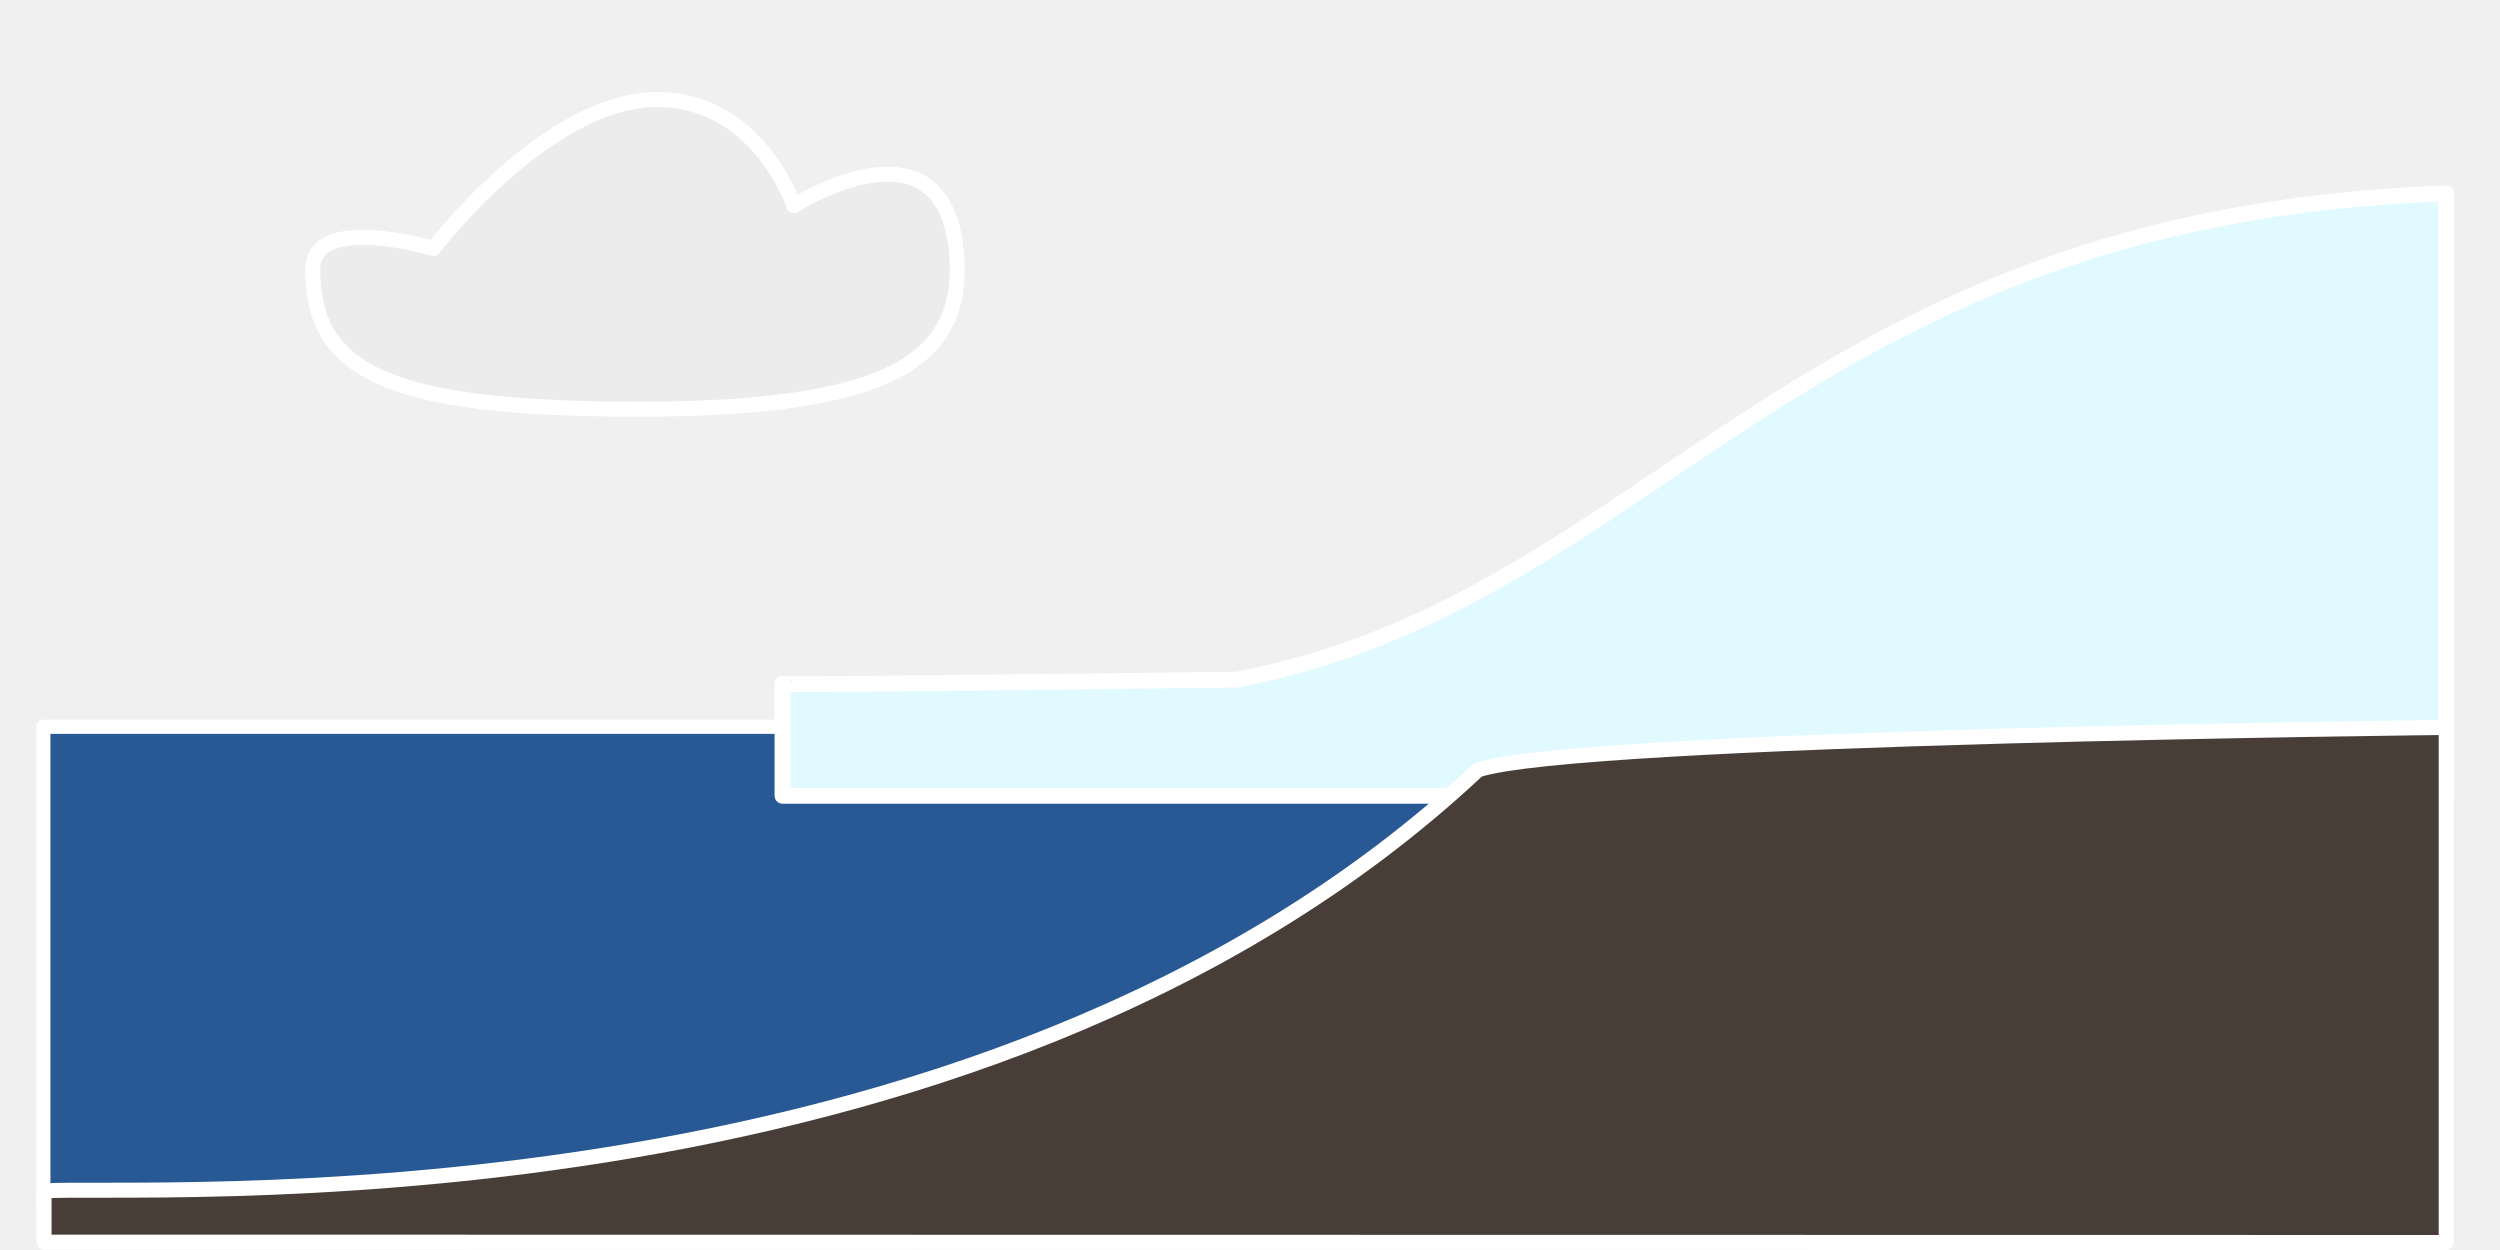
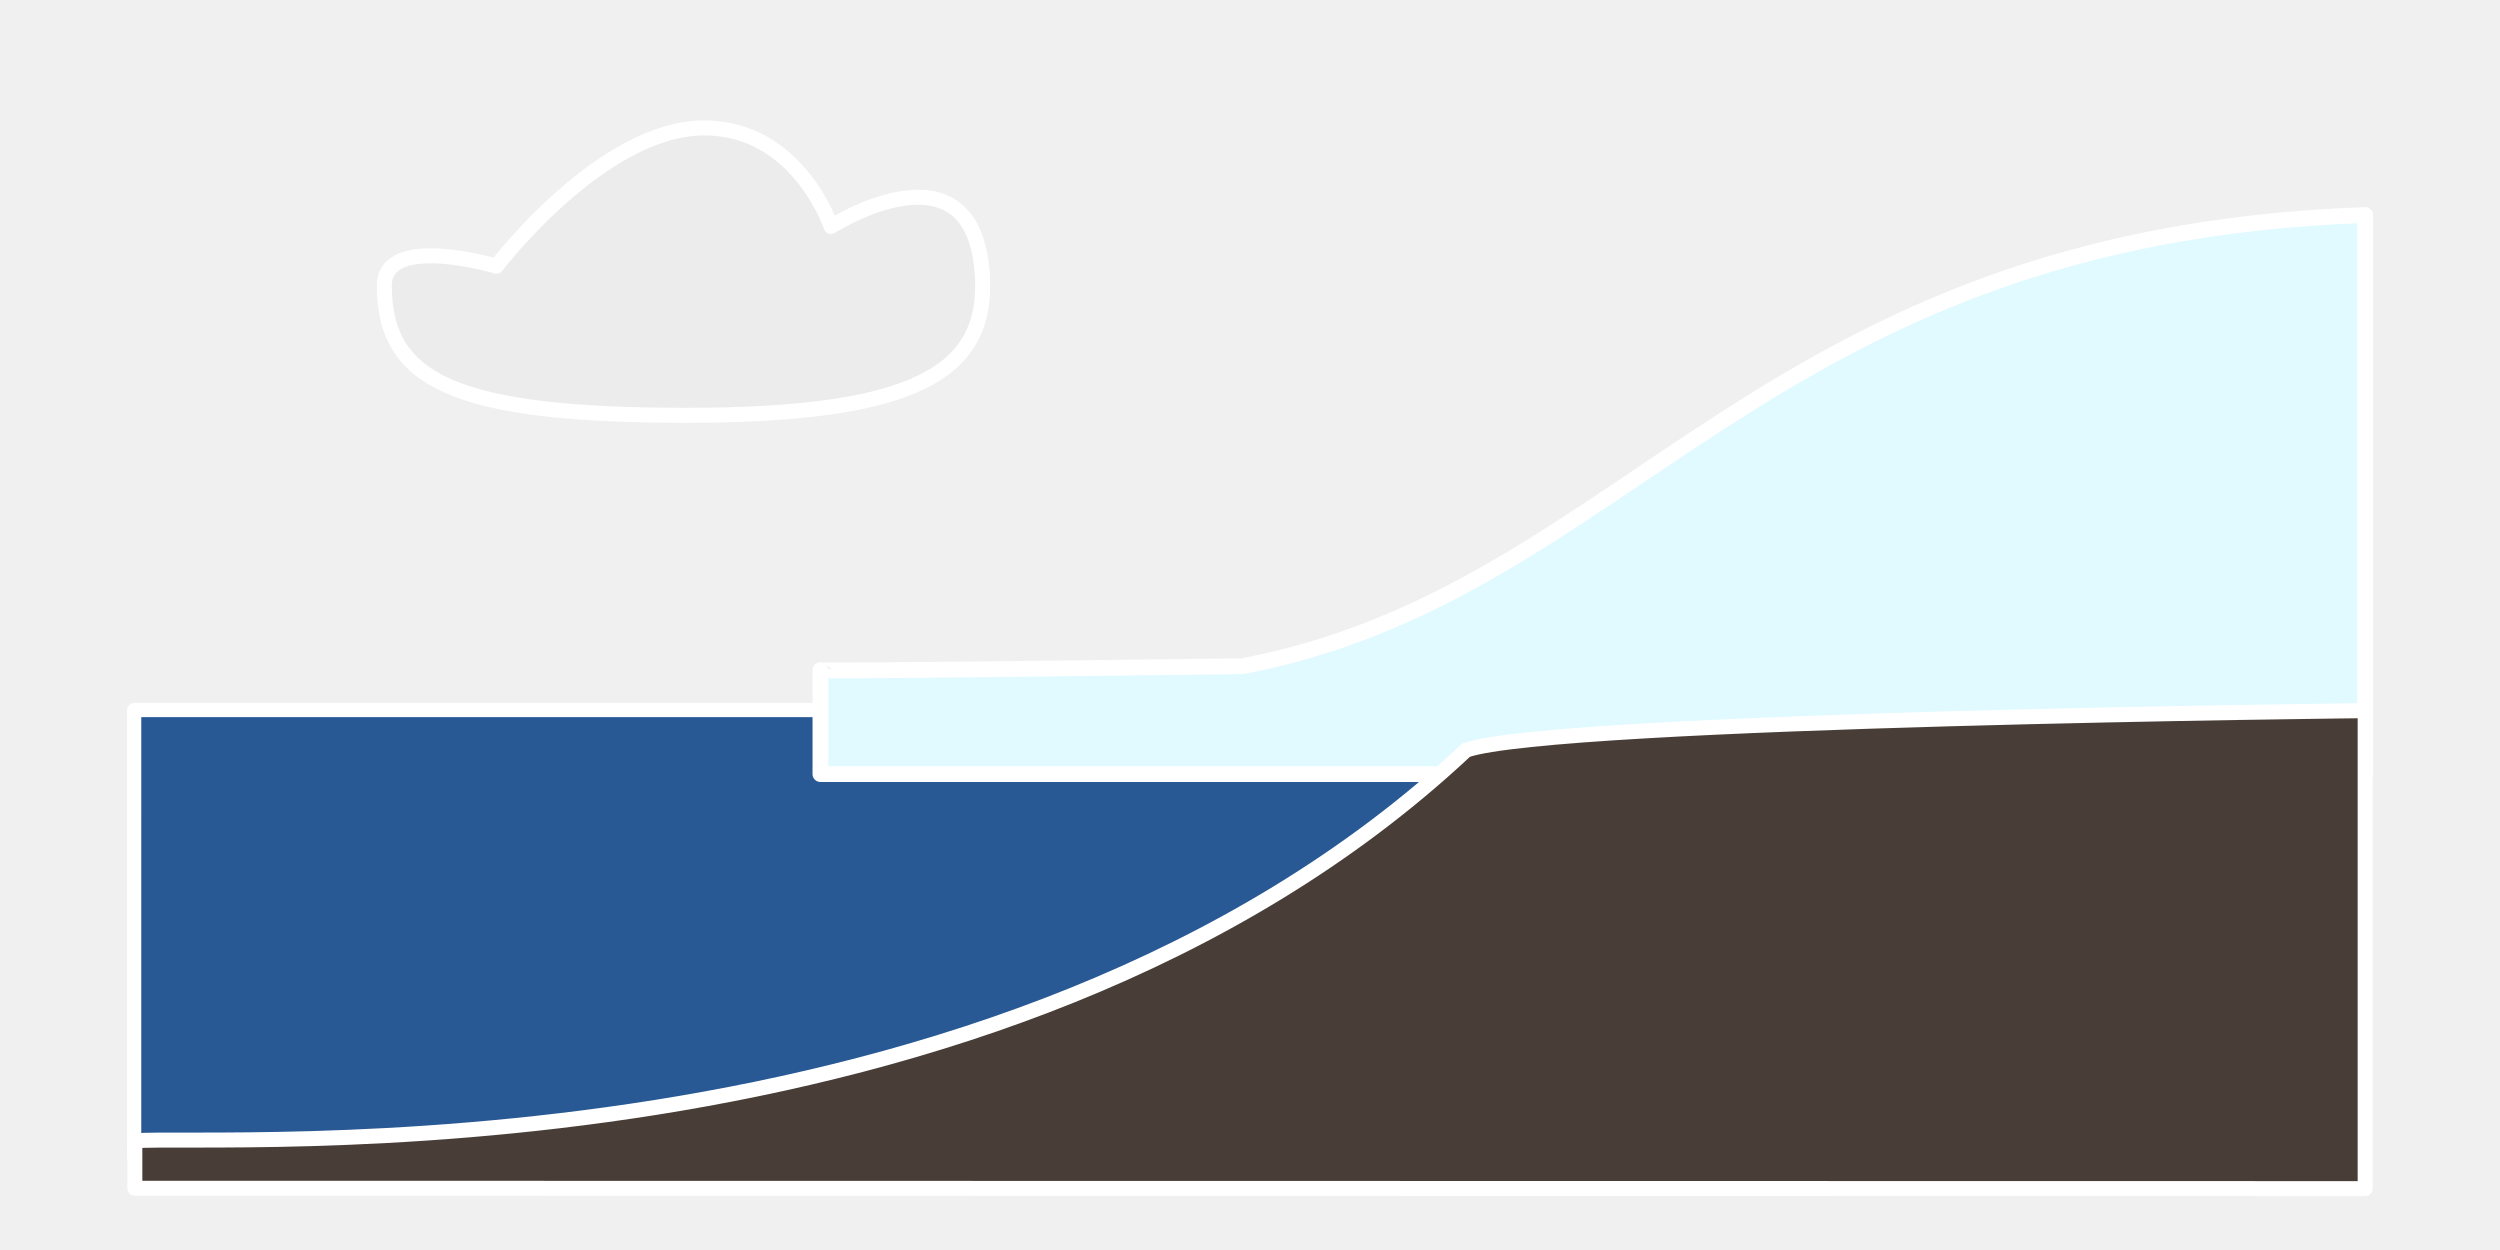
<svg xmlns="http://www.w3.org/2000/svg" width="200mm" height="100mm" viewBox="0 0 166.667 83.333" version="1.1" id="svg5" xml:space="preserve">
  <defs id="defs2" />
  <g id="layer3" transform="translate(-228.773,-1.12835)" style="display:inline" />
  <g id="layer1" style="display:inline" transform="translate(-194.2137,5.03988)">
-     <path id="rect236-7-7" style="display:inline;fill:#285994;fill-opacity:1;stroke:#ffffff;stroke-width:0.946;stroke-linejoin:round;stroke-dasharray:none;stroke-opacity:1" d="m 197.103,43.41 h 61.416 35.036 v 32.129 h -96.452 z" />
-     <path id="rect1235" style="fill:#e0faff;stroke:#ffffff;stroke-width:1.054;stroke-linejoin:round;stroke-dasharray:none" d="m 246.379,40.545 c 0.015,0.108 19.797,-0.156 30.292,-0.278 C 304.473,34.988 313.804,9.384 357.293,7.853 V 48.014 H 246.379 Z" />
+     <path id="rect236-7-7" style="display:inline;fill:#285994;fill-opacity:1;stroke:#ffffff;stroke-width:0.946;stroke-linejoin:round;stroke-dasharray:none;stroke-opacity:1" d="m 203.159,42.294 h 57.023 32.53 v 29.816 h -89.554 z" />
+     <path id="rect1235" style="fill:#e0faff;stroke:#ffffff;stroke-width:1.054;stroke-linejoin:round;stroke-dasharray:none" d="m 248.91,39.634 c 0.014,0.101 18.381,-0.145 28.125,-0.258 25.814,-4.899 34.478,-28.659 74.857,-30.08 V 46.566 H 248.91 Z" />
  </g>
-   <path id="rect236" style="display:inline;fill:#483e37;fill-opacity:1;stroke:#ffffff;stroke-width:1;stroke-linejoin:round;stroke-dasharray:none;stroke-opacity:1" d="M 2.936,79.397 C 8.868,78.925 64.944,82.819 98.525,51.332 104.983,49.111 163.08,48.498 163.08,48.498 V 82.833 L 2.936,82.809 Z" />
-   <path id="path2588" style="fill:#ececec;stroke:#ffffff;stroke-width:1;stroke-linejoin:round;stroke-dasharray:none" d="m 63.794,17.282 c 0.378,6.815 -4.624,9.996 -21.259,9.996 -16.634,0 -21.687,-2.478 -21.687,-9.309 0,-3.803 8.044,-1.401 8.044,-1.401 0,0 7.558,-9.936 14.93,-9.936 6.733,0 9.105,7.078 9.105,7.078 0,0 10.305,-6.584 10.868,3.572 z" />
+   <path id="rect236" style="display:inline;fill:#483e37;fill-opacity:1;stroke:#ffffff;stroke-width:1;stroke-linejoin:round;stroke-dasharray:none;stroke-opacity:1" d="M 8.988,76.052 C 14.496,75.614 66.561,79.227 97.741,50.008 103.737,47.947 157.678,47.378 157.678,47.378 V 79.241 L 8.988,79.218 Z" />
+   <path id="path2588" style="fill:#ececec;stroke:#ffffff;stroke-width:1;stroke-linejoin:round;stroke-dasharray:none" d="m 65.494,18.41 c 0.351,6.324 -4.294,9.276 -19.738,9.276 -15.445,0 -20.136,-2.3 -20.136,-8.639 0,-3.529 7.468,-1.3 7.468,-1.3 0,0 7.018,-9.22 13.862,-9.22 6.251,0 8.454,6.568 8.454,6.568 0,0 9.568,-6.11 10.09,3.315 z" />
</svg>
